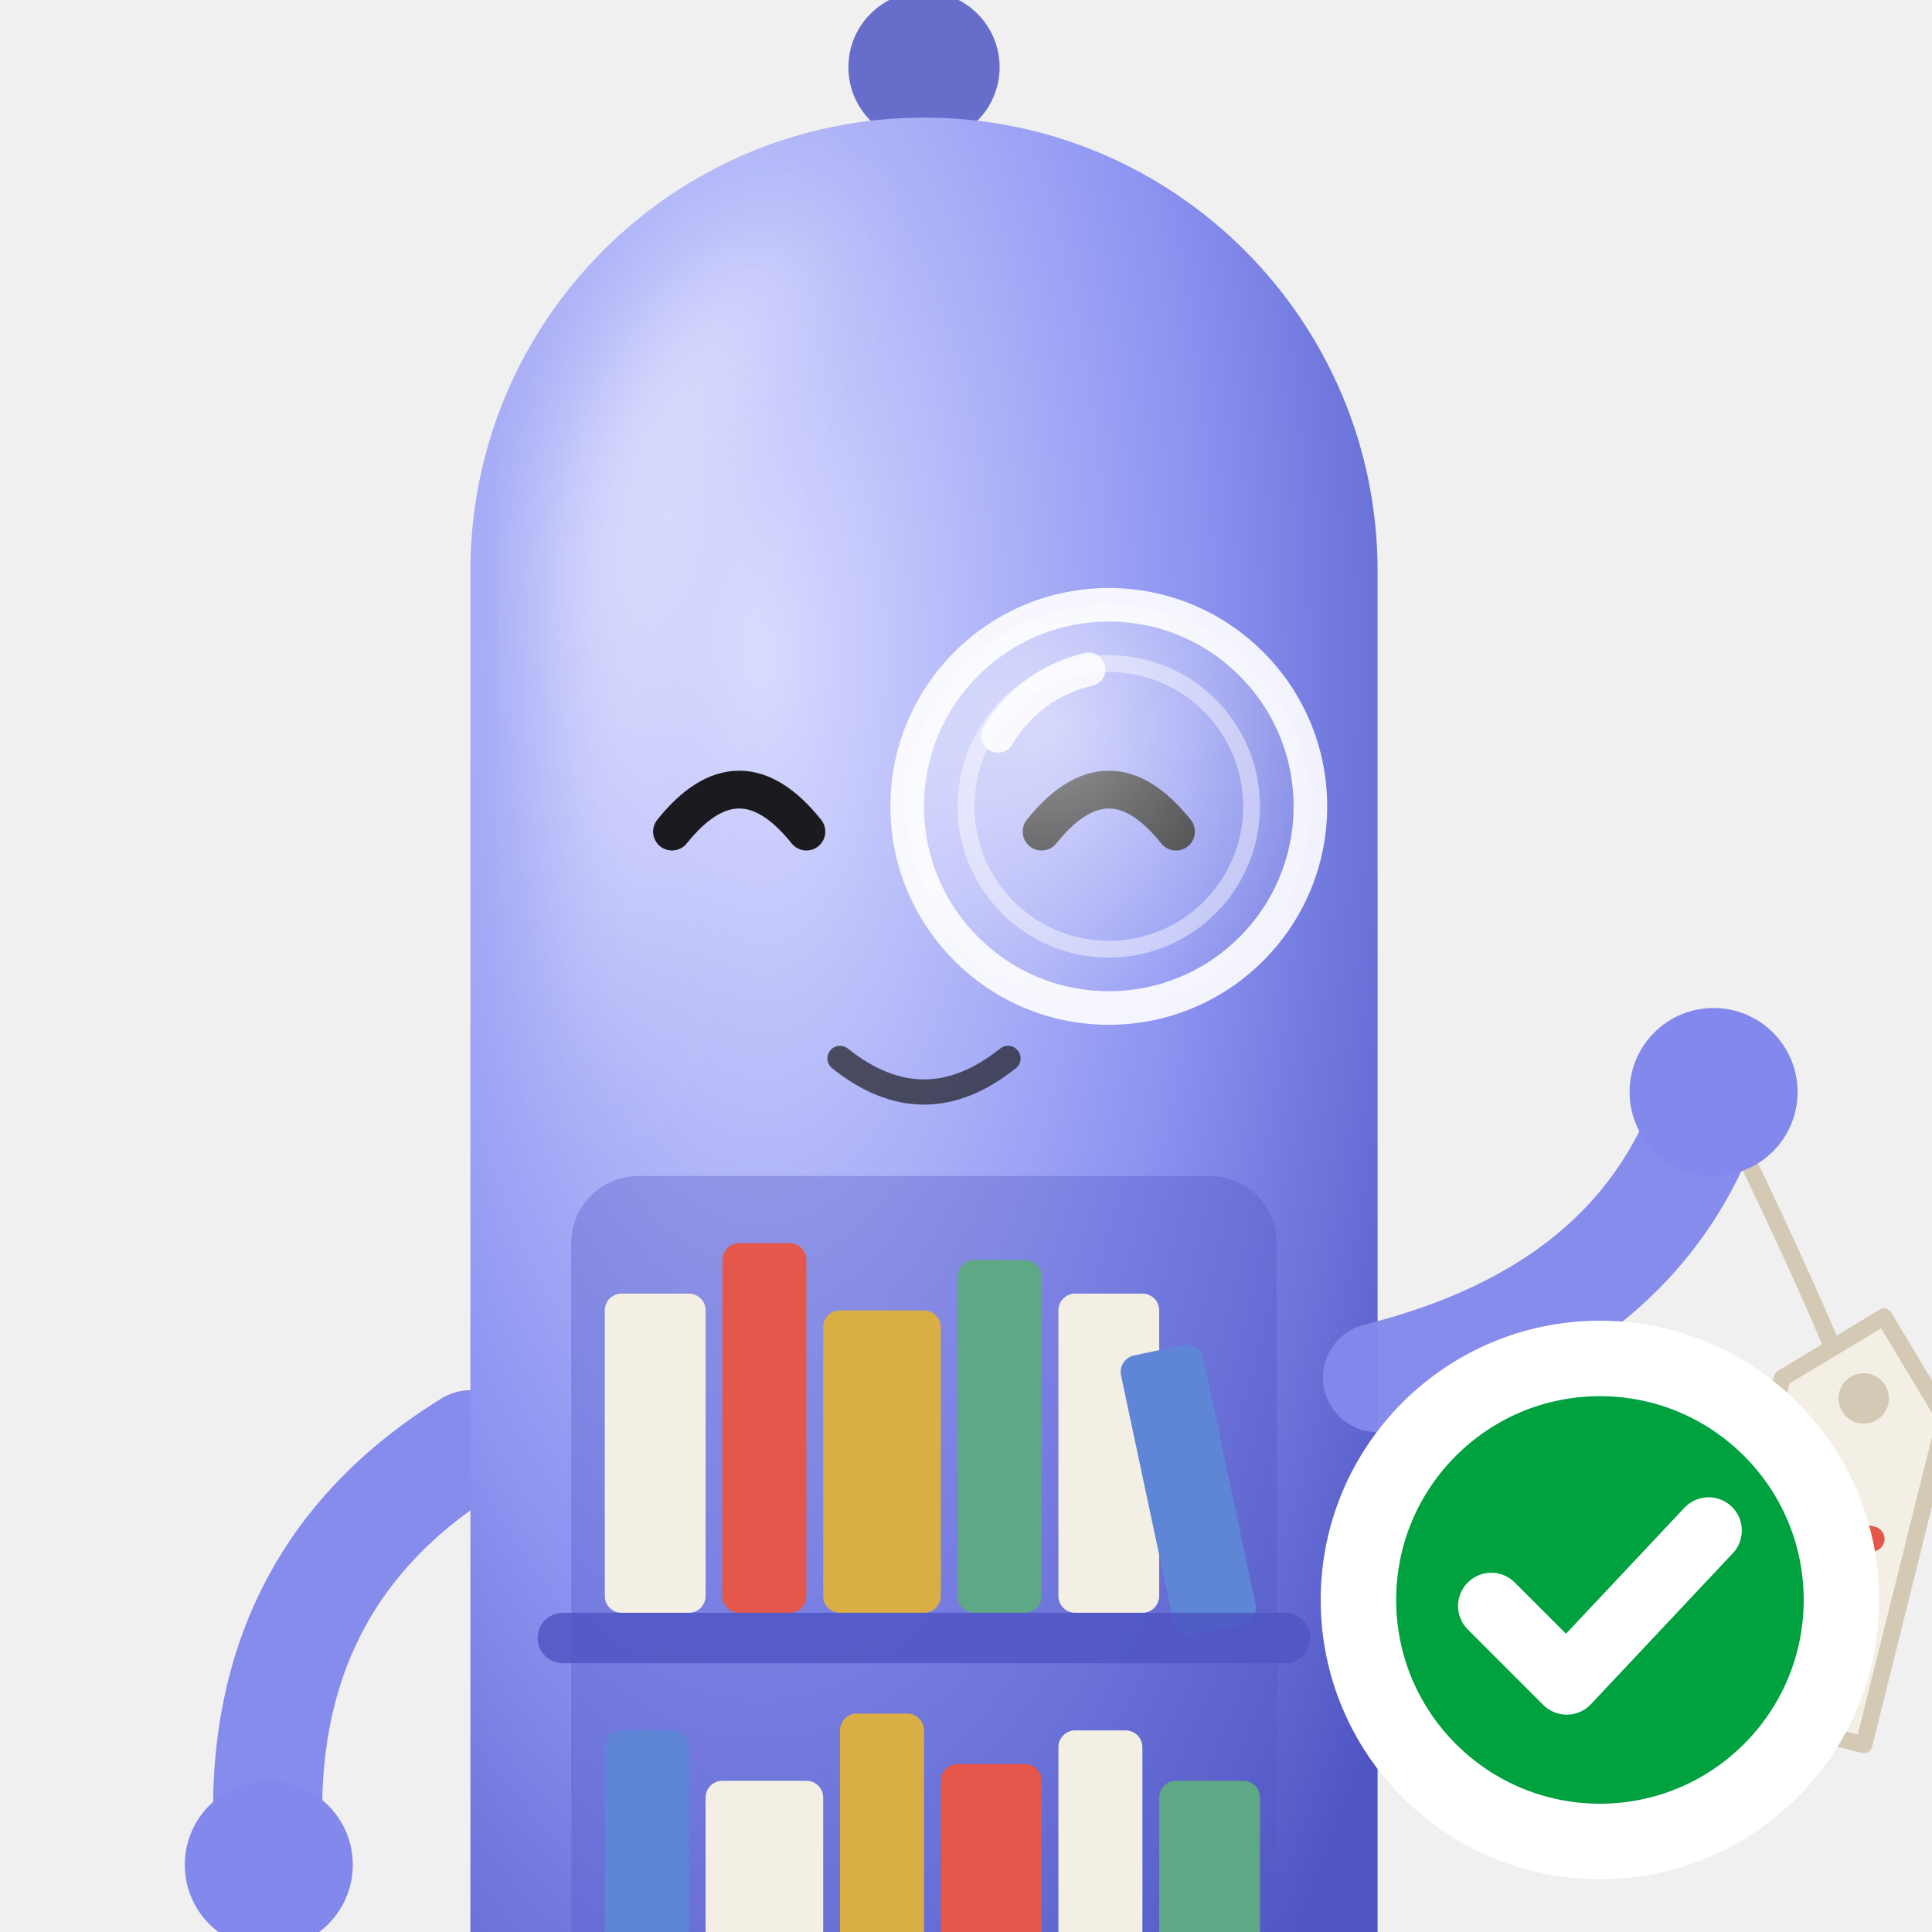
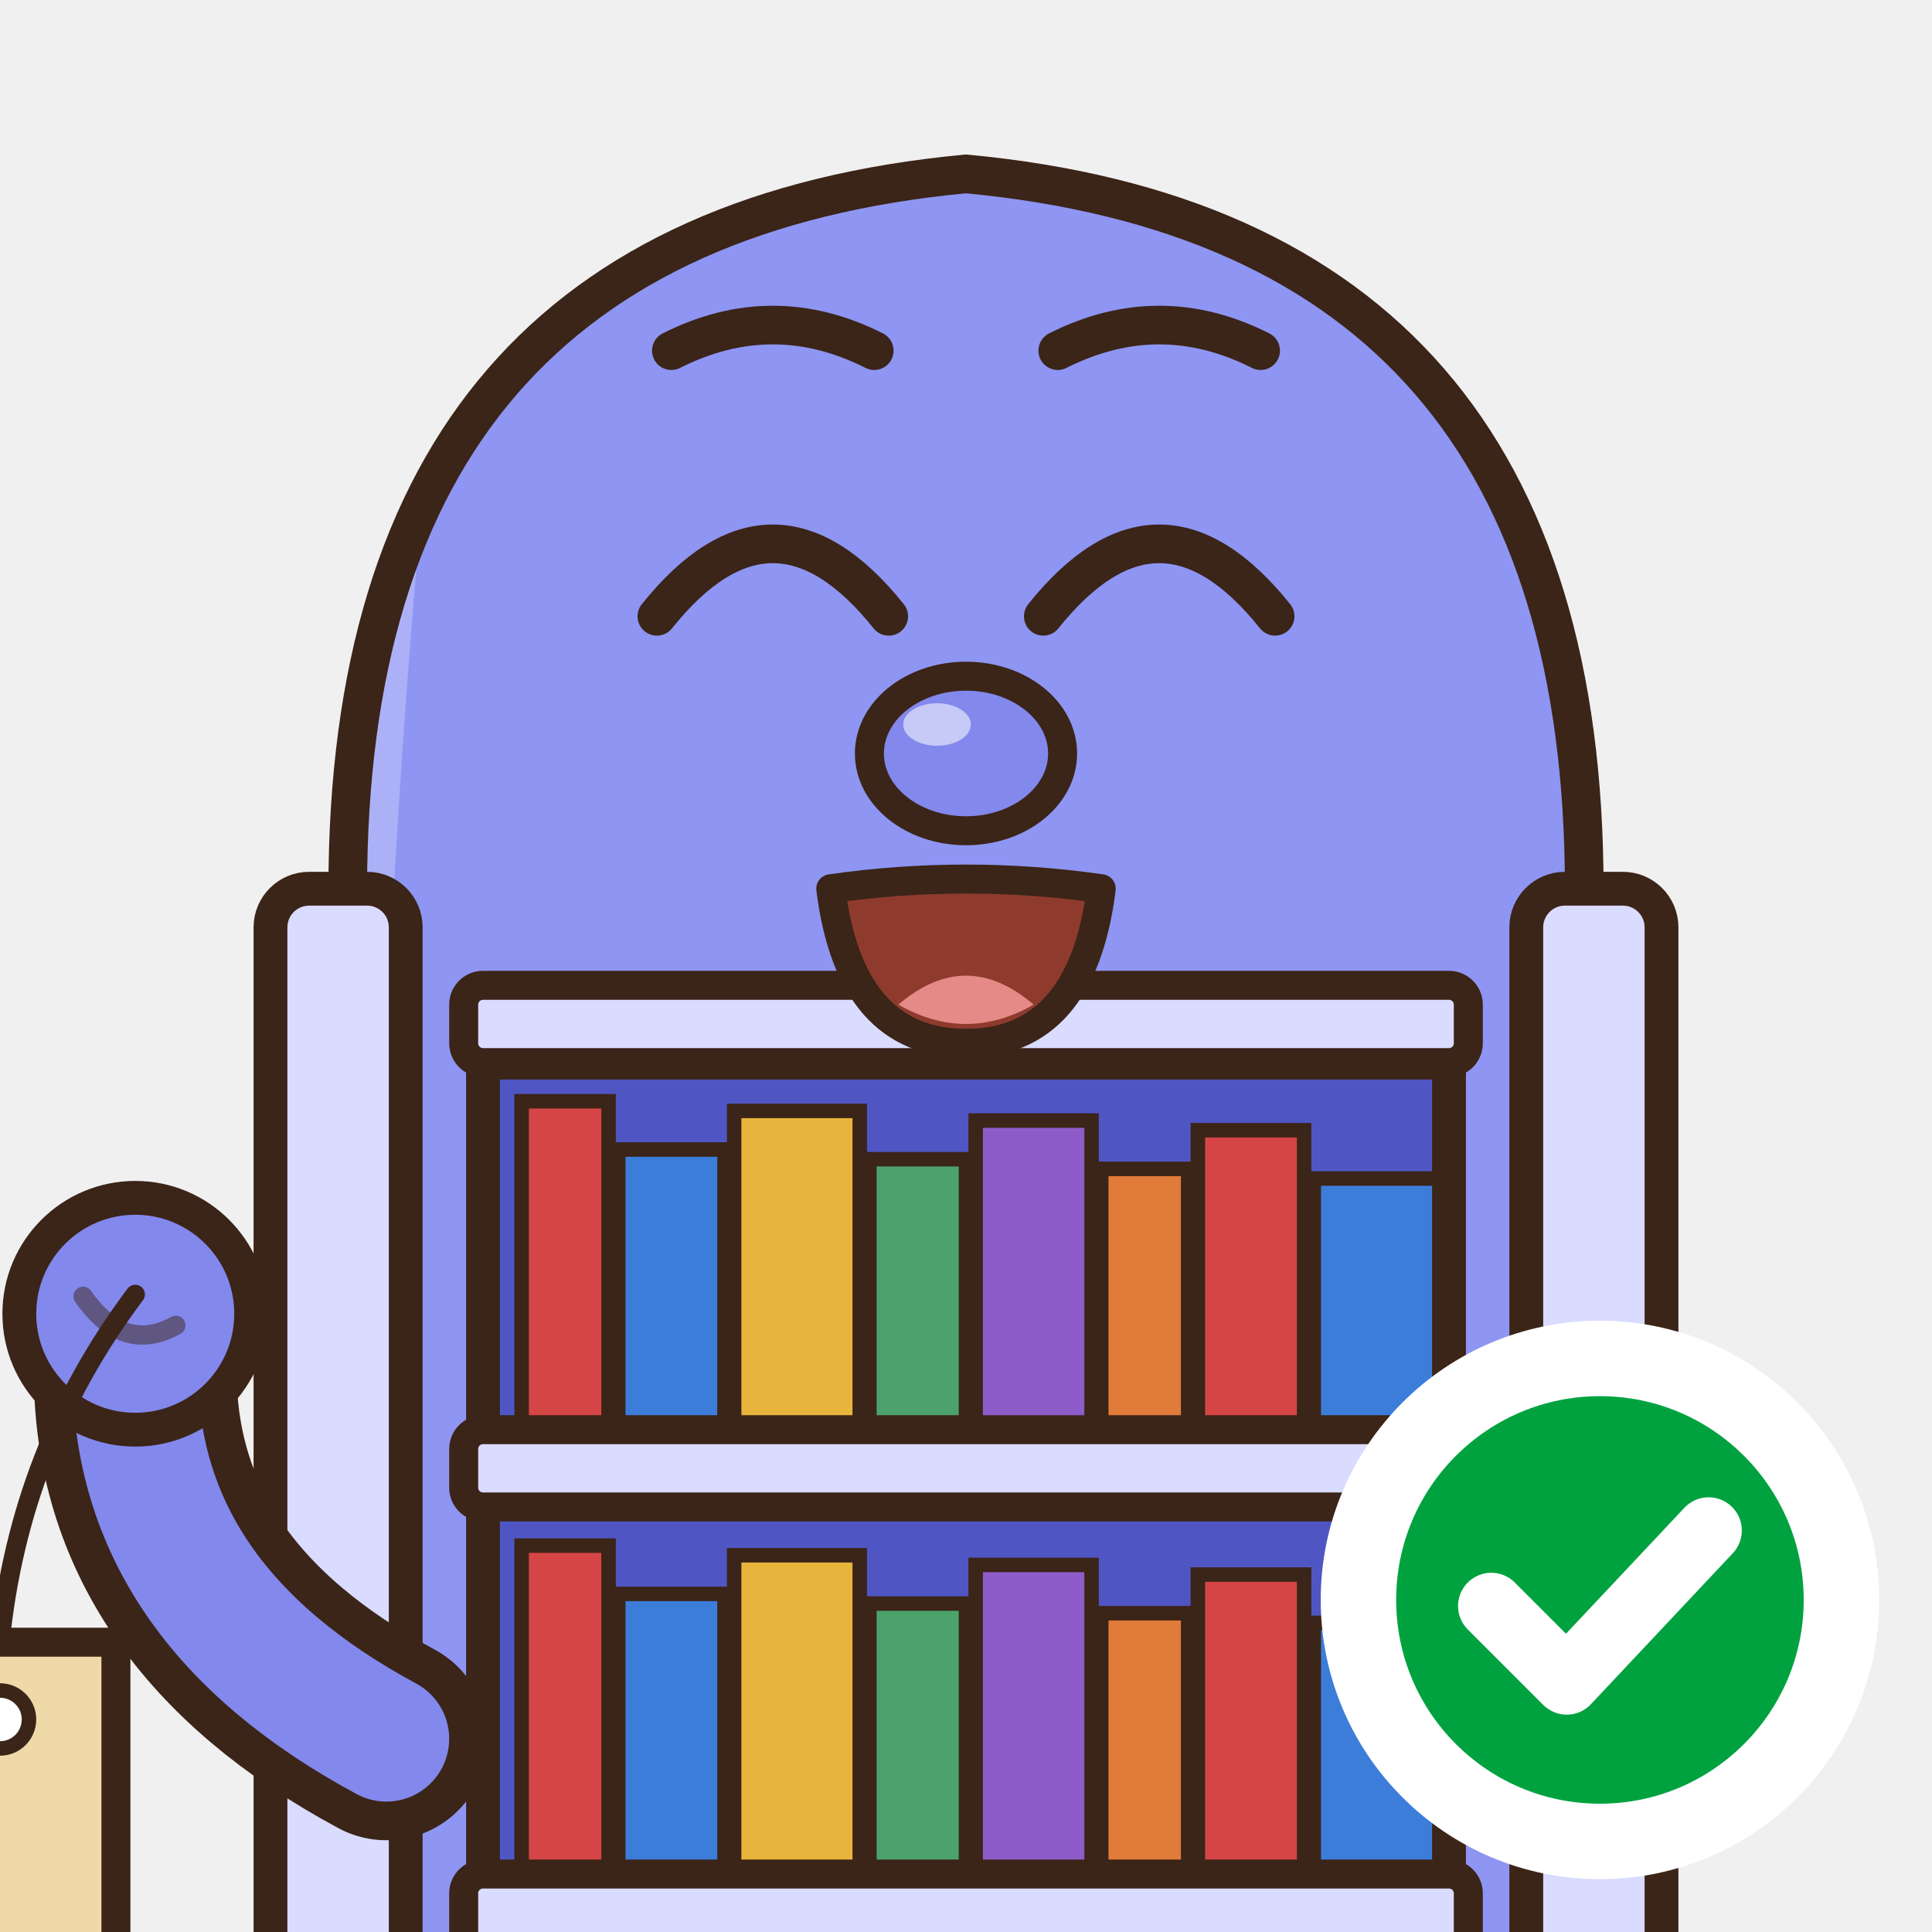
<svg xmlns="http://www.w3.org/2000/svg" viewBox="0 0 64 64" width="48" height="48" role="img" aria-label="Alexandria, Catalog, done">
  <defs>
-     <radialGradient id="sm-alexandria-b" cx="32%" cy="26%" r="85%">
-       <stop offset="0" stop-color="#D9DBFF" />
-       <stop offset=".55" stop-color="#8E95F2" />
-       <stop offset="1" stop-color="#4F56C4" />
-     </radialGradient>
-     <radialGradient id="sm-alexandria-l" cx="35%" cy="30%" r="75%">
-       <stop offset="0" stop-color="#fff" stop-opacity=".55" />
-       <stop offset="1" stop-color="#fff" stop-opacity=".08" />
-     </radialGradient>
-     <filter id="sm-alexandria-f" x="-20%" y="-20%" width="140%" height="140%">
+     <filter id="sm-alexandria-s" x="-50%" y="-50%" width="200%" height="200%">
      <feGaussianBlur stdDeviation="6" />
    </filter>
-     <filter id="sm-alexandria-s" x="-50%" y="-50%" width="200%" height="200%">
-       <feGaussianBlur stdDeviation="8" />
-     </filter>
  </defs>
-   <g transform="scale(0.27826) translate(-40 -50)">
-     <path d="M124 300 L121 344" fill="none" stroke="#8288EC" stroke-width="13" stroke-linecap="round" stroke-linejoin="round" opacity=".96" />
-     <path d="M176 300 L179 344" fill="none" stroke="#8288EC" stroke-width="13" stroke-linecap="round" stroke-linejoin="round" opacity=".96" />
-     <ellipse cx="117" cy="347" rx="17" ry="9" fill="#8288EC" />
-     <ellipse cx="183" cy="347" rx="17" ry="9" fill="#8288EC" />
-     <path d="M96 222 Q70 238 72 270" fill="none" stroke="#8288EC" stroke-width="13" stroke-linecap="round" stroke-linejoin="round" opacity=".96" />
-     <circle cx="72" cy="272" r="10" fill="#8288EC" />
-     <circle cx="150" cy="58" r="9" fill="#4F56C4" opacity=".85" />
-     <path d="M96 300 L96 118 A54 54 0 0 1 204 118 L204 300 Q204 312 192 312 L108 312 Q96 312 96 300 Z" fill="url(#sm-alexandria-b)" />
-     <rect x="108" y="190" width="84" height="112" rx="8" fill="#4F56C4" opacity=".35" />
-     <rect x="112" y="204" width="12" height="38" rx="2" fill="#F4EFE4" />
-     <rect x="126" y="198" width="10" height="44" rx="2" fill="#E5574A" />
-     <rect x="138" y="206" width="14" height="36" rx="2" fill="#D9AE45" />
-     <rect x="154" y="200" width="10" height="42" rx="2" fill="#5EA885" />
-     <rect x="166" y="204" width="12" height="38" rx="2" fill="#F4EFE4" />
-     <rect x="180" y="210" width="10" height="34" rx="2" fill="#5F86D6" transform="rotate(-12 185 244)" />
-     <rect x="104" y="242" width="92" height="6" rx="3" fill="#4F56C4" opacity=".85" />
-     <rect x="112" y="256" width="10" height="40" rx="2" fill="#5F86D6" />
-     <rect x="124" y="262" width="14" height="34" rx="2" fill="#F4EFE4" />
-     <rect x="140" y="254" width="10" height="42" rx="2" fill="#D9AE45" />
-     <rect x="152" y="260" width="12" height="36" rx="2" fill="#E5574A" />
-     <rect x="166" y="256" width="10" height="40" rx="2" fill="#F4EFE4" />
-     <rect x="178" y="262" width="12" height="34" rx="2" fill="#5EA885" />
-     <rect x="104" y="296" width="92" height="6" rx="3" fill="#4F56C4" opacity=".85" />
-     <path d="M106 118 A44 44 0 0 1 140 76 Q118 100 112 184 Z" fill="#fff" opacity=".42" filter="url(#sm-alexandria-f)" />
+   <g transform="scale(0.32) translate(-50 -26)">
+     <rect x="117" y="298" width="18" height="32" rx="6" fill="#8288EC" stroke="#3B2418" stroke-width="3.5" />
+     <rect x="165" y="298" width="18" height="32" rx="6" fill="#8288EC" stroke="#3B2418" stroke-width="3.5" />
+     <path d="M140 322 L114 322 L112 334 Q92 336 90 348 L90 352 L144 352 L144 338 Q144 328 140 322 Z" fill="#8A4E2B" stroke="#3B2418" stroke-width="3.5" stroke-linejoin="round" />
+     <path d="M144 348 L90 348 L90 355 L144 355 Z" fill="#5E3219" stroke="#3B2418" stroke-width="3" stroke-linejoin="round" />
+     <path d="M134 328 L120 334 M120 328 L134 334" fill="none" stroke="#E2B07A" stroke-width="2.5" stroke-linecap="round" stroke-linejoin="round" />
+     <path d="M160 322 L186 322 L188 334 Q208 336 210 348 L210 352 L156 352 L156 338 Q156 328 160 322 Z" fill="#8A4E2B" stroke="#3B2418" stroke-width="3.5" stroke-linejoin="round" />
+     <path d="M156 348 L210 348 L210 355 L156 355 Z" fill="#5E3219" stroke="#3B2418" stroke-width="3" stroke-linejoin="round" />
+     <path d="M166 328 L180 334 M180 328 L166 334" fill="none" stroke="#E2B07A" stroke-width="2.5" stroke-linecap="round" stroke-linejoin="round" />
+     <path d="M208 226 Q234 248 228 276" fill="none" stroke="#3B2418" stroke-width="21" stroke-linecap="round" stroke-linejoin="round" />
+     <path d="M208 226 Q234 248 228 276" fill="none" stroke="#8288EC" stroke-width="13" stroke-linecap="round" stroke-linejoin="round" />
+     <circle cx="228" cy="280" r="12" fill="#8288EC" stroke="#3B2418" stroke-width="3.5" />
+     <path d="M222.6 278.2 Q226.8 284.2 232.2 281.2" fill="none" stroke="#3B2418" stroke-width="2" stroke-linecap="round" opacity=".5" />
+     <clipPath id="sm-alexandria-c">
+       <path d="M86 300 L86 118 Q86 50 150 44 Q214 50 214 118 L214 300 Z" />
+     </clipPath>
+     <path d="M86 300 L86 118 Q86 50 150 44 Q214 50 214 118 L214 300 Z" fill="#8E95F2" />
+     <g clip-path="url(#sm-alexandria-c)">
+       <path d="M200 0 L340 0 L340 370 L196 370 Q230 200 200 0 Z" fill="#4F56C4" opacity="0.32" />
+       <path d="M0 0 L104 0 Q76 160 100 370 L0 370 Z" fill="#D9DBFF" opacity="0.4" />
+     </g>
+     <path d="M86 300 L86 118 Q86 50 150 44 Q214 50 214 118 L214 300 Z" fill="none" stroke="#3B2418" stroke-width="4" stroke-linecap="round" stroke-linejoin="round" />
+     <path d="M100 290 L100 136 L200 136 L200 290 Z" fill="#4F56C4" stroke="#3B2418" stroke-width="3.5" stroke-linejoin="round" stroke-linecap="round" />
+     <rect x="104" y="140" width="9" height="34" fill="#D64545" stroke="#3B2418" stroke-width="1.5" />
+     <rect x="114" y="145" width="11" height="29" fill="#3C7DD9" stroke="#3B2418" stroke-width="1.5" />
+     <rect x="126" y="141" width="13" height="33" fill="#E8B53C" stroke="#3B2418" stroke-width="1.5" />
+     <rect x="140" y="146" width="10" height="28" fill="#4BA36B" stroke="#3B2418" stroke-width="1.5" />
+     <rect x="151" y="142" width="12" height="32" fill="#8E5CC9" stroke="#3B2418" stroke-width="1.5" />
+     <rect x="164" y="147" width="9" height="27" fill="#E07B39" stroke="#3B2418" stroke-width="1.5" />
+     <rect x="174" y="143" width="11" height="31" fill="#D64545" stroke="#3B2418" stroke-width="1.5" />
+     <rect x="186" y="148" width="13" height="26" fill="#3C7DD9" stroke="#3B2418" stroke-width="1.5" />
+     <rect x="104" y="186" width="9" height="34" fill="#D64545" stroke="#3B2418" stroke-width="1.5" />
+     <rect x="114" y="191" width="11" height="29" fill="#3C7DD9" stroke="#3B2418" stroke-width="1.5" />
+     <rect x="126" y="187" width="13" height="33" fill="#E8B53C" stroke="#3B2418" stroke-width="1.5" />
+     <rect x="140" y="192" width="10" height="28" fill="#4BA36B" stroke="#3B2418" stroke-width="1.5" />
+     <rect x="151" y="188" width="12" height="32" fill="#8E5CC9" stroke="#3B2418" stroke-width="1.5" />
+     <rect x="164" y="193" width="9" height="27" fill="#E07B39" stroke="#3B2418" stroke-width="1.5" />
+     <rect x="174" y="189" width="11" height="31" fill="#D64545" stroke="#3B2418" stroke-width="1.5" />
+     <rect x="186" y="194" width="13" height="26" fill="#3C7DD9" stroke="#3B2418" stroke-width="1.5" />
+     <rect x="104" y="232" width="9" height="34" fill="#D64545" stroke="#3B2418" stroke-width="1.5" />
+     <rect x="114" y="237" width="11" height="29" fill="#3C7DD9" stroke="#3B2418" stroke-width="1.5" />
+     <rect x="126" y="233" width="13" height="33" fill="#E8B53C" stroke="#3B2418" stroke-width="1.5" />
+     <rect x="140" y="238" width="10" height="28" fill="#4BA36B" stroke="#3B2418" stroke-width="1.5" />
+     <rect x="151" y="234" width="12" height="32" fill="#8E5CC9" stroke="#3B2418" stroke-width="1.5" />
+     <rect x="164" y="239" width="9" height="27" fill="#E07B39" stroke="#3B2418" stroke-width="1.5" />
+     <rect x="174" y="235" width="11" height="31" fill="#D64545" stroke="#3B2418" stroke-width="1.5" />
+     <rect x="186" y="240" width="13" height="26" fill="#3C7DD9" stroke="#3B2418" stroke-width="1.5" />
+     <rect x="98" y="174" width="104" height="8" rx="2" fill="#D9DBFF" stroke="#3B2418" stroke-width="3" />
+     <rect x="98" y="220" width="104" height="8" rx="2" fill="#D9DBFF" stroke="#3B2418" stroke-width="3" />
+     <rect x="98" y="266" width="104" height="8" rx="2" fill="#D9DBFF" stroke="#3B2418" stroke-width="3" />
+     <rect x="98" y="128" width="104" height="8" rx="2" fill="#D9DBFF" stroke="#3B2418" stroke-width="3" />
+     <rect x="78" y="118" width="14" height="182" rx="4" fill="#D9DBFF" stroke="#3B2418" stroke-width="3.5" />
+     <rect x="208" y="118" width="14" height="182" rx="4" fill="#D9DBFF" stroke="#3B2418" stroke-width="3.5" />
+     <ellipse cx="150" cy="104" rx="10" ry="8" fill="#8288EC" stroke="#3B2418" stroke-width="3" />
+     <ellipse cx="147" cy="101" rx="3.5" ry="2.2" fill="#fff" opacity=".55" />
    <g>
-       <path d="M120 149 Q128 139 136 149" fill="none" stroke="#1B1B1F" stroke-width="4.5" stroke-linecap="round" />
-       <path d="M164 149 Q172 139 180 149" fill="none" stroke="#1B1B1F" stroke-width="4.5" stroke-linecap="round" />
+       <path d="M118 89.8 Q130 74.8 142 89.8" fill="none" stroke="#3B2418" stroke-width="4" stroke-linecap="round" />
+       <path d="M158 89.8 Q170 74.8 182 89.8" fill="none" stroke="#3B2418" stroke-width="4" stroke-linecap="round" />
    </g>
-     <circle cx="172" cy="146" r="24" fill="url(#sm-alexandria-l)" stroke="#fff" stroke-opacity=".9" stroke-width="4" />
-     <circle cx="172" cy="146" r="17" fill="none" stroke="#fff" stroke-opacity=".45" stroke-width="2" />
-     <path d="M158.8 137.6 A16.8 16.8 0 0 1 169.6 129.68" fill="none" stroke="#fff" stroke-width="4" stroke-linecap="round" opacity=".85" />
-     <path d="M140 176 Q150 184 160 176" fill="none" stroke="#1B1B1F" stroke-width="3" stroke-linecap="round" opacity=".7" />
-     <path d="M204 214 Q236 206 244 180" fill="none" stroke="#8288EC" stroke-width="13" stroke-linecap="round" stroke-linejoin="round" opacity=".96" />
-     <path d="M244 180 Q252 196 258 210" fill="none" stroke="#D3C9B5" stroke-width="2" />
-     <g transform="rotate(14 258 232)">
-       <path d="M248 216 L258 206 L268 216 L268 256 L248 256 Z" fill="#F4EFE4" stroke="#D3C9B5" stroke-width="2" stroke-linejoin="round" />
-       <circle cx="258" cy="216" r="3" fill="#D3C9B5" />
-       <path d="M253 232 L263 232 M253 242 L261 242" stroke="#E5574A" stroke-width="3" stroke-linecap="round" />
-     </g>
-     <circle cx="244" cy="180" r="10" fill="#8288EC" />
+     <path d="M119.5 62.3 Q130 57 140.5 62.3 M180.5 62.3 Q170 57 159.5 62.3" fill="none" stroke="#3B2418" stroke-width="4" stroke-linecap="round" />
+     <path d="M136 118 Q150 116 164 118 Q162 134 150 134 Q138 134 136 118 Z" fill="#8E3B2E" stroke="#3B2418" stroke-width="3" stroke-linejoin="round" />
+     <path d="M143 130 Q150 124 157 130 Q150 134 143 130 Z" fill="#E58A86" />
+     <path d="M90 206 Q64 192 64 168" fill="none" stroke="#3B2418" stroke-width="21" stroke-linecap="round" stroke-linejoin="round" />
+     <path d="M90 206 Q64 192 64 168" fill="none" stroke="#8288EC" stroke-width="13" stroke-linecap="round" stroke-linejoin="round" />
+     <circle cx="64" cy="162" r="12" fill="#8288EC" stroke="#3B2418" stroke-width="3.5" />
+     <path d="M58.6 160.2 Q62.8 166.2 68.2 163.2" fill="none" stroke="#3B2418" stroke-width="2" stroke-linecap="round" opacity=".5" />
+     <path d="M64 160 Q52 176 50 196" fill="none" stroke="#3B2418" stroke-width="2" stroke-linecap="round" stroke-linejoin="round" />
+     <path d="M38 196 L62 196 L62 228 L50 238 L38 228 Z" fill="#F0D9A8" stroke="#3B2418" stroke-width="3" stroke-linejoin="round" />
+     <circle cx="50" cy="204" r="3" fill="#fff" stroke="#3B2418" stroke-width="1.5" />
  </g>
  <circle cx="53" cy="53" r="8" fill="#00a240" stroke="#fff" stroke-width="2.5" />
  <path d="M49.4 53.2 l2.5 2.5 l4.7 -5" fill="none" stroke="#fff" stroke-width="2.2" stroke-linecap="round" stroke-linejoin="round" />
</svg>
